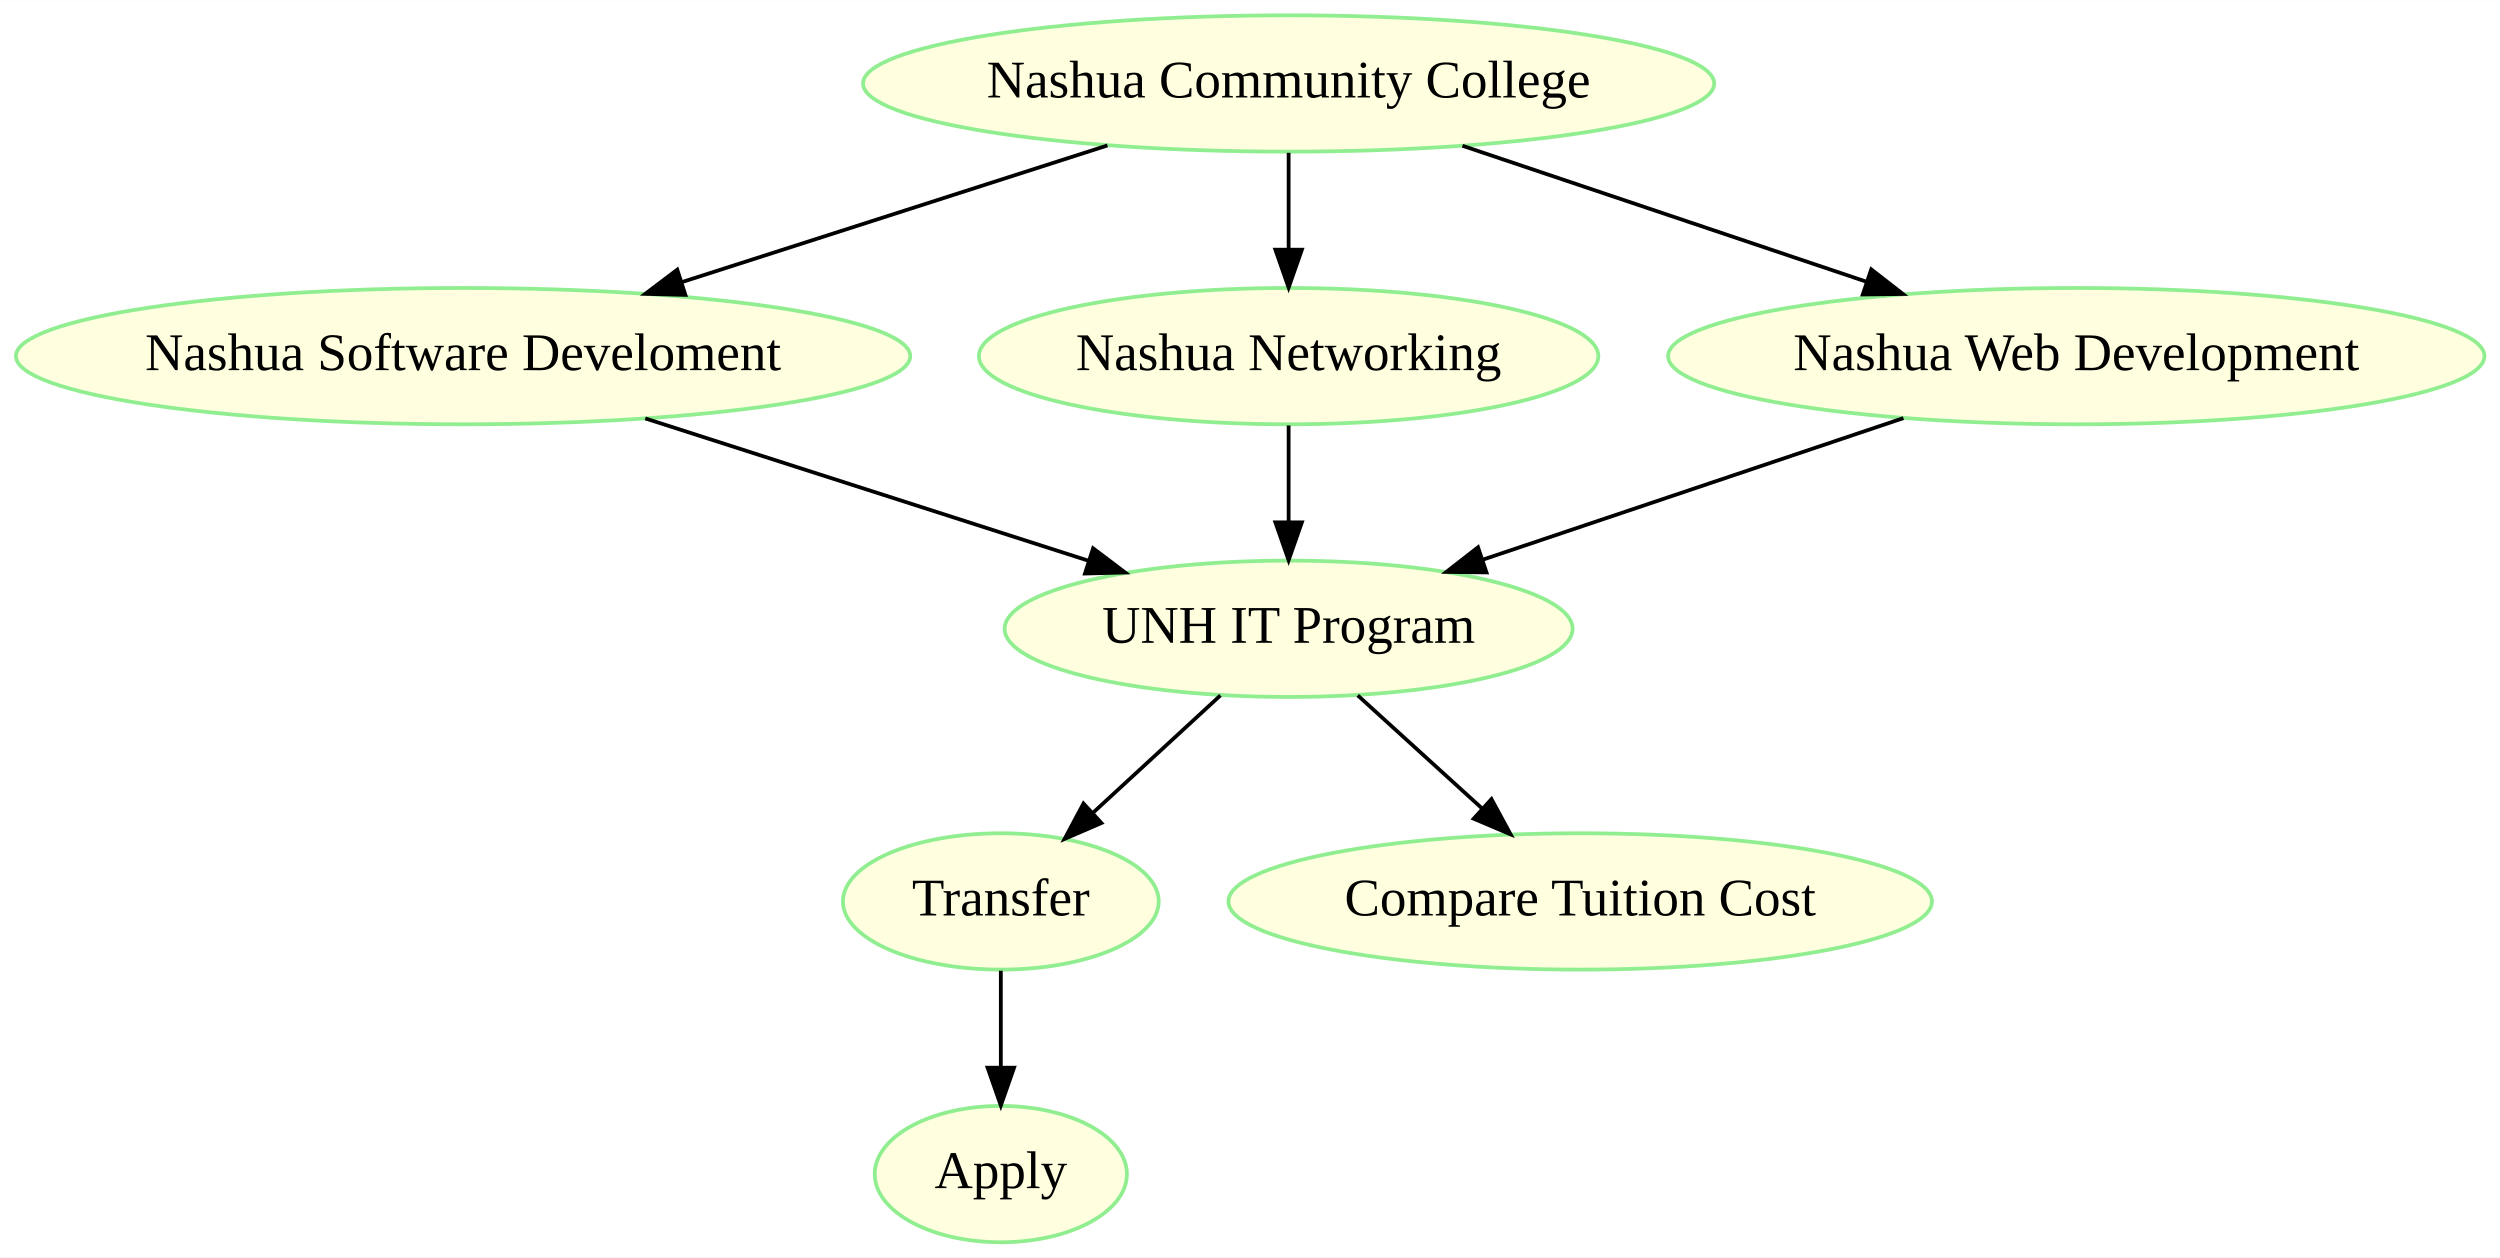
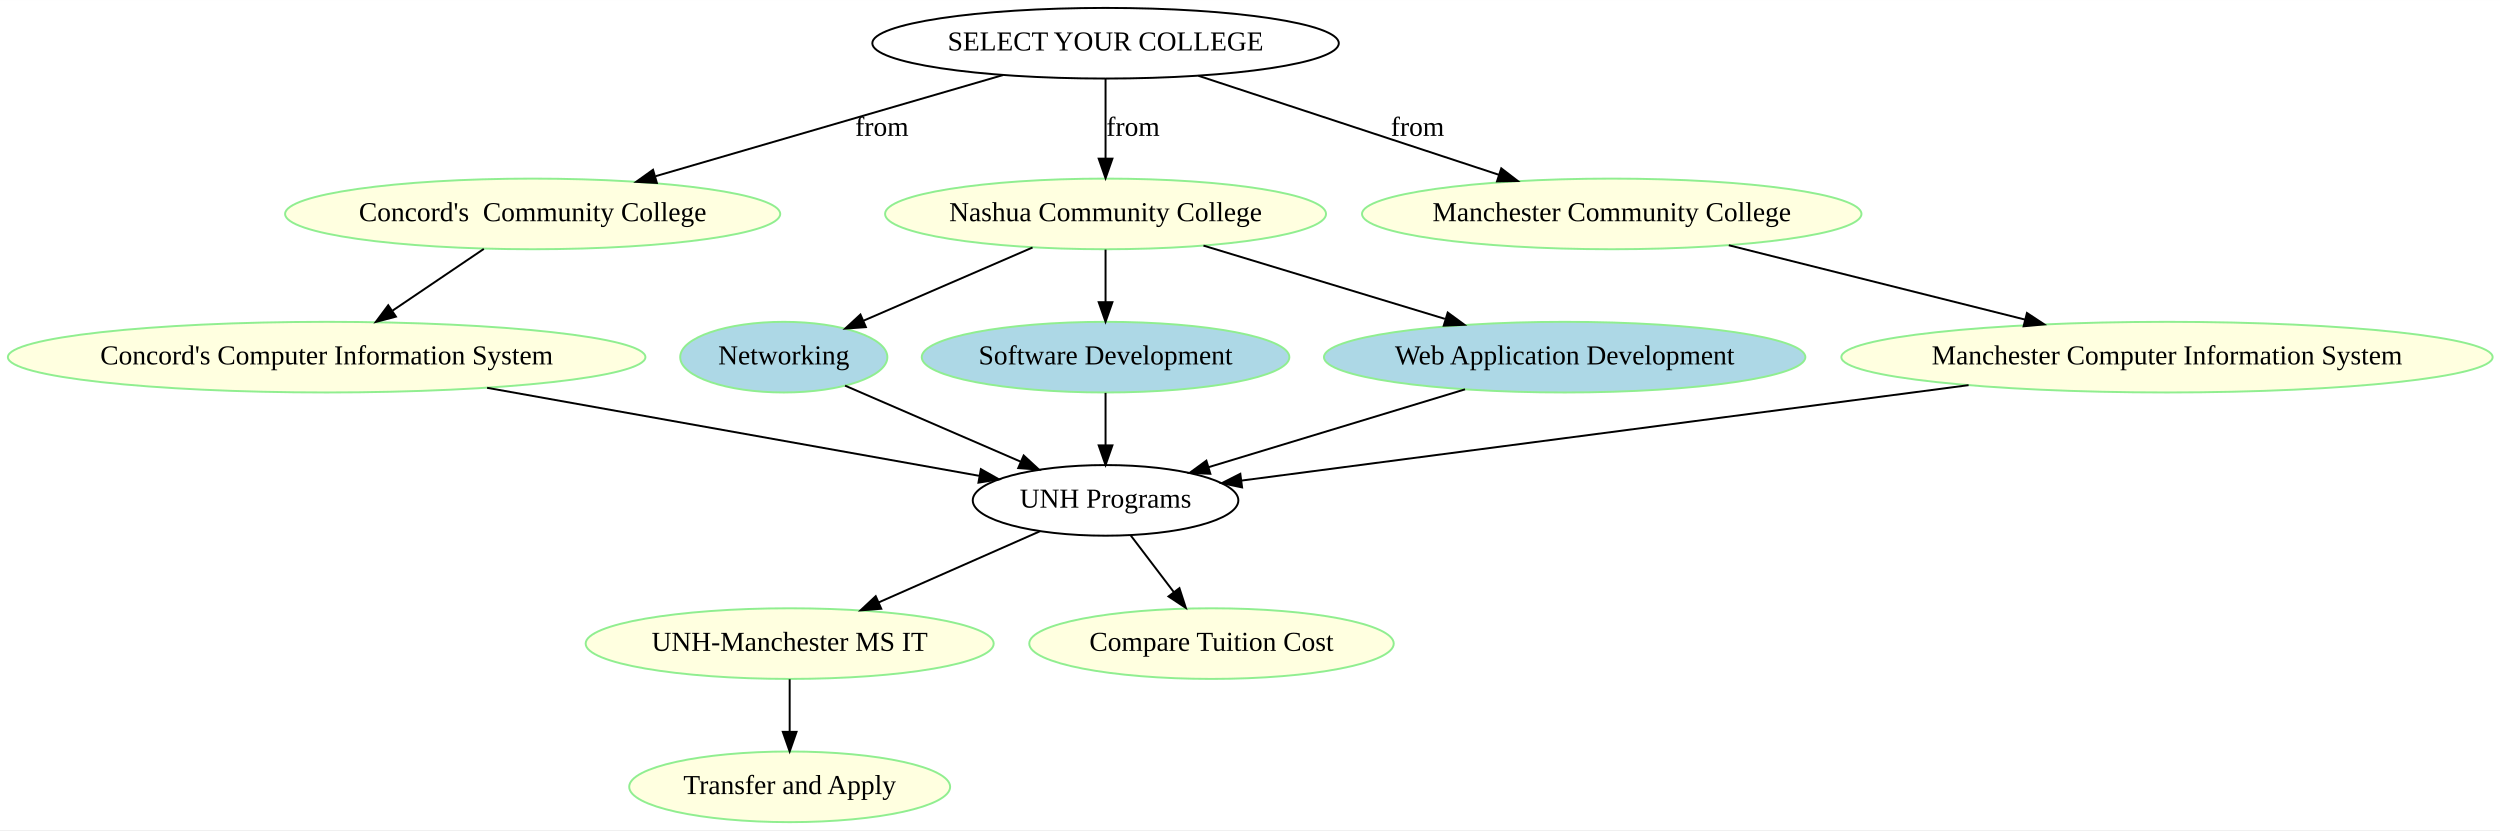
- <svg xmlns="http://www.w3.org/2000/svg" xmlns:xlink="http://www.w3.org/1999/xlink" width="660pt" height="332pt" viewBox="0.00 0.00 660.18 332.00">
-   <g id="graph0" class="graph" transform="scale(1 1) rotate(0) translate(4 328)">
-     <polygon fill="white" stroke="none" points="-4,4 -4,-328 656.18,-328 656.18,4 -4,4" />
+ <svg xmlns="http://www.w3.org/2000/svg" xmlns:xlink="http://www.w3.org/1999/xlink" width="1274pt" height="423pt" viewBox="0.00 0.00 1274.22 423.00">
+   <g id="graph0" class="graph" transform="scale(1 1) rotate(0) translate(4 419)">
+     <polygon fill="white" stroke="none" points="-4,4 -4,-419 1270.22,-419 1270.22,4 -4,4" />
    <g id="node1" class="node">
-       <g id="a_node1">
-         <a xlink:href="https://www.nhtransfer.org/sites/nhtransfer.org/files/media/nhtransferapplication.pdf" xlink:title="Transfer">
-           <ellipse fill="lightyellow" stroke="lightgreen" cx="260.29" cy="-90" rx="41.693" ry="18" />
-           <text text-anchor="middle" x="260.29" y="-86.3" font-family="Times New Roman,serif" font-size="14.00">Transfer</text>
+       <ellipse fill="none" stroke="black" cx="559.486" cy="-397" rx="118.879" ry="18" />
+       <text text-anchor="middle" x="559.486" y="-393.3" font-family="Times New Roman,serif" font-size="14.00">SELECT YOUR COLLEGE </text>
+     </g>
+     <g id="node2" class="node">
+       <g id="a_node2">
+         <a xlink:href="/transfer_college?college=nhit" xlink:title="Concord's  Community College">
+           <ellipse fill="lightyellow" stroke="lightgreen" cx="267.486" cy="-310" rx="126.178" ry="18" />
+           <text text-anchor="middle" x="267.486" y="-306.3" font-family="Times New Roman,serif" font-size="14.00">Concord's  Community College</text>
        </a>
      </g>
    </g>
-     <g id="node5" class="node">
-       <g id="a_node5">
-         <a xlink:href="/index.html" xlink:title="Apply">
-           <ellipse fill="lightyellow" stroke="lightgreen" cx="260.29" cy="-18" rx="33.295" ry="18" />
-           <text text-anchor="middle" x="260.29" y="-14.3" font-family="Times New Roman,serif" font-size="14.00">Apply</text>
+     <g id="edge1" class="edge">
+       <path fill="none" stroke="black" d="M507.282,-380.804C457.658,-366.359 382.965,-344.616 330.149,-329.241" />
+       <polygon fill="black" stroke="black" points="330.802,-325.786 320.222,-326.351 328.845,-332.507 330.802,-325.786" />
+       <text text-anchor="middle" x="445.486" y="-349.8" font-family="Times New Roman,serif" font-size="14.00">from</text>
+     </g>
+     <g id="node3" class="node">
+       <g id="a_node3">
+         <a xlink:href="/transfer_college?college=nashua" xlink:title="Nashua Community College">
+           <ellipse fill="lightyellow" stroke="lightgreen" cx="559.486" cy="-310" rx="112.38" ry="18" />
+           <text text-anchor="middle" x="559.486" y="-306.3" font-family="Times New Roman,serif" font-size="14.00">Nashua Community College</text>
+         </a>
+       </g>
+     </g>
+     <g id="edge2" class="edge">
+       <path fill="none" stroke="black" d="M559.486,-378.799C559.486,-367.163 559.486,-351.548 559.486,-338.237" />
+       <polygon fill="black" stroke="black" points="562.986,-338.175 559.486,-328.175 555.986,-338.175 562.986,-338.175" />
+       <text text-anchor="middle" x="573.486" y="-349.8" font-family="Times New Roman,serif" font-size="14.00">from</text>
+     </g>
+     <g id="node4" class="node">
+       <g id="a_node4">
+         <a xlink:href="/transfer_college?college=mcc" xlink:title="Manchester Community College">
+           <ellipse fill="lightyellow" stroke="lightgreen" cx="817.486" cy="-310" rx="127.277" ry="18" />
+           <text text-anchor="middle" x="817.486" y="-306.3" font-family="Times New Roman,serif" font-size="14.00">Manchester Community College</text>
+         </a>
+       </g>
+     </g>
+     <g id="edge3" class="edge">
+       <path fill="none" stroke="black" d="M606.807,-380.41C649.995,-366.181 713.934,-345.116 760.037,-329.927" />
+       <polygon fill="black" stroke="black" points="761.188,-333.233 769.591,-326.779 758.998,-326.584 761.188,-333.233" />
+       <text text-anchor="middle" x="718.486" y="-349.8" font-family="Times New Roman,serif" font-size="14.00">from</text>
+     </g>
+     <g id="node9" class="node">
+       <g id="a_node9">
+         <a xlink:href="https://manchester.unh.edu/sites/default/files/media/nhti_cis_pathways_0.pdf" xlink:title="Concord's Computer Information System">
+           <ellipse fill="lightyellow" stroke="lightgreen" cx="162.486" cy="-237" rx="162.471" ry="18" />
+           <text text-anchor="middle" x="162.486" y="-233.3" font-family="Times New Roman,serif" font-size="14.00">Concord's Computer Information System</text>
+         </a>
+       </g>
+     </g>
+     <g id="edge5" class="edge">
+       <path fill="none" stroke="black" d="M242.602,-292.174C228.712,-282.781 211.216,-270.951 196.12,-260.743" />
+       <polygon fill="black" stroke="black" points="197.799,-257.653 187.554,-254.951 193.878,-263.452 197.799,-257.653" />
+     </g>
+     <g id="node10" class="node">
+       <g id="a_node10">
+         <a xlink:href="https://manchester.unh.edu/sites/default/files/media/ncc_comp_net_cis_pathways_0.pdf " xlink:title="Networking">
+           <ellipse fill="lightblue" stroke="lightgreen" cx="395.486" cy="-237" rx="52.791" ry="18" />
+           <text text-anchor="middle" x="395.486" y="-233.3" font-family="Times New Roman,serif" font-size="14.00">Networking</text>
+         </a>
+       </g>
+     </g>
+     <g id="edge7" class="edge">
+       <path fill="none" stroke="black" d="M522.271,-292.889C496.6,-281.775 462.48,-267.004 436.103,-255.584" />
+       <polygon fill="black" stroke="black" points="437.333,-252.303 426.766,-251.542 434.552,-258.727 437.333,-252.303" />
+     </g>
+     <g id="node11" class="node">
+       <g id="a_node11">
+         <a xlink:href="https://manchester.unh.edu/sites/default/files/media/ncc_software_dev_cis_pathways_0.pdf" xlink:title="Software Development">
+           <ellipse fill="lightblue" stroke="lightgreen" cx="559.486" cy="-237" rx="93.683" ry="18" />
+           <text text-anchor="middle" x="559.486" y="-233.3" font-family="Times New Roman,serif" font-size="14.00">Software Development</text>
+         </a>
+       </g>
+     </g>
+     <g id="edge8" class="edge">
+       <path fill="none" stroke="black" d="M559.486,-291.813C559.486,-283.789 559.486,-274.047 559.486,-265.069" />
+       <polygon fill="black" stroke="black" points="562.986,-265.029 559.486,-255.029 555.986,-265.029 562.986,-265.029" />
+     </g>
+     <g id="node12" class="node">
+       <g id="a_node12">
+         <a xlink:href="https://manchester.unh.edu/sites/default/files/media/ncc_web_app_cis_pathways_0.pdf" xlink:title="Web Application Development">
+           <ellipse fill="lightblue" stroke="lightgreen" cx="793.486" cy="-237" rx="122.678" ry="18" />
+           <text text-anchor="middle" x="793.486" y="-233.3" font-family="Times New Roman,serif" font-size="14.00">Web Application Development</text>
        </a>
      </g>
    </g>
    <g id="edge9" class="edge">
-       <path fill="none" stroke="black" d="M260.29,-71.697C260.29,-63.983 260.29,-54.712 260.29,-46.112" />
-       <polygon fill="black" stroke="black" points="263.79,-46.104 260.29,-36.104 256.79,-46.104 263.79,-46.104" />
+       <path fill="none" stroke="black" d="M609.397,-293.856C645.376,-282.939 694.138,-268.144 732.438,-256.523" />
+       <polygon fill="black" stroke="black" points="733.885,-259.741 742.438,-253.489 731.853,-253.043 733.885,-259.741" />
    </g>
-     <g id="node2" class="node">
-       <g id="a_node2">
-         <a xlink:href="https://manchester.unh.edu/costs" xlink:title="Compare Tuition Cost">
-           <ellipse fill="lightyellow" stroke="lightgreen" cx="413.29" cy="-90" rx="92.883" ry="18" />
-           <text text-anchor="middle" x="413.29" y="-86.3" font-family="Times New Roman,serif" font-size="14.00">Compare Tuition Cost</text>
+     <g id="node13" class="node">
+       <g id="a_node13">
+         <a xlink:href="https://manchester.unh.edu/sites/default/files/media/mcc_cis_pathways.pdf" xlink:title="Manchester Computer Information System">
+           <ellipse fill="lightyellow" stroke="lightgreen" cx="1100.49" cy="-237" rx="165.971" ry="18" />
+           <text text-anchor="middle" x="1100.49" y="-233.3" font-family="Times New Roman,serif" font-size="14.00">Manchester Computer Information System</text>
        </a>
      </g>
    </g>
-     <g id="node3" class="node">
-       <g id="a_node3">
-         <a xlink:href="https://manchester.unh.edu/academics/degree-programs/information-technology" xlink:title="UNH IT Program">
-           <ellipse fill="lightyellow" stroke="lightgreen" cx="336.29" cy="-162" rx="74.987" ry="18" />
-           <text text-anchor="middle" x="336.29" y="-158.3" font-family="Times New Roman,serif" font-size="14.00">UNH IT Program</text>
-         </a>
-       </g>
+     <g id="edge13" class="edge">
+       <path fill="none" stroke="black" d="M877.157,-294.029C921.213,-282.976 981.395,-267.878 1028.18,-256.139" />
+       <polygon fill="black" stroke="black" points="1029.11,-259.516 1037.96,-253.688 1027.4,-252.727 1029.11,-259.516" />
    </g>
-     <g id="edge7" class="edge">
-       <path fill="none" stroke="black" d="M318.279,-144.411C308.247,-135.172 295.618,-123.539 284.708,-113.491" />
-       <polygon fill="black" stroke="black" points="286.856,-110.711 277.13,-106.511 282.114,-115.86 286.856,-110.711" />
-     </g>
-     <g id="edge8" class="edge">
-       <path fill="none" stroke="black" d="M354.537,-144.411C364.343,-135.497 376.599,-124.355 387.376,-114.558" />
-       <polygon fill="black" stroke="black" points="389.861,-117.029 394.906,-107.713 385.152,-111.849 389.861,-117.029" />
-     </g>
-     <g id="node4" class="node">
-       <g id="a_node4">
-         <a xlink:href="/transfer_college?college=nashua" xlink:title="Nashua Community College">
-           <ellipse fill="lightyellow" stroke="lightgreen" cx="336.29" cy="-306" rx="112.38" ry="18" />
-           <text text-anchor="middle" x="336.29" y="-302.3" font-family="Times New Roman,serif" font-size="14.00">Nashua Community College</text>
+     <g id="node5" class="node">
+       <g id="a_node5">
+         <a xlink:href="https://www.nhtransfer.org/sites/nhtransfer.org/files/media/nhtransferapplication.pdf" xlink:title="Transfer and Apply">
+           <ellipse fill="lightyellow" stroke="lightgreen" cx="398.486" cy="-18" rx="81.786" ry="18" />
+           <text text-anchor="middle" x="398.486" y="-14.3" font-family="Times New Roman,serif" font-size="14.00">Transfer and Apply</text>
        </a>
      </g>
    </g>
    <g id="node6" class="node">
      <g id="a_node6">
-         <a xlink:href="https://manchester.unh.edu/sites/default/files/media/ncc_software_dev_cis_pathways_0.pdf" xlink:title="Nashua Software Develoment">
-           <ellipse fill="lightyellow" stroke="lightgreen" cx="118.29" cy="-234" rx="118.079" ry="18" />
-           <text text-anchor="middle" x="118.29" y="-230.3" font-family="Times New Roman,serif" font-size="14.00">Nashua Software Develoment</text>
+         <a xlink:href="https://manchester.unh.edu/academics/degree-programs/information-technology" xlink:title="UNH-Manchester MS IT ">
+           <ellipse fill="lightyellow" stroke="lightgreen" cx="398.486" cy="-91" rx="103.982" ry="18" />
+           <text text-anchor="middle" x="398.486" y="-87.3" font-family="Times New Roman,serif" font-size="14.00">UNH-Manchester MS IT </text>
        </a>
      </g>
    </g>
-     <g id="edge1" class="edge">
-       <path fill="none" stroke="black" d="M288.448,-289.638C255.339,-279.007 211.099,-264.801 176.027,-253.54" />
-       <polygon fill="black" stroke="black" points="176.986,-250.172 166.395,-250.447 174.846,-256.837 176.986,-250.172" />
+     <g id="edge16" class="edge">
+       <path fill="none" stroke="black" d="M398.486,-72.813C398.486,-64.79 398.486,-55.047 398.486,-46.069" />
+       <polygon fill="black" stroke="black" points="401.986,-46.029 398.486,-36.029 394.986,-46.029 401.986,-46.029" />
    </g>
    <g id="node7" class="node">
-       <g id="a_node7">
-         <a xlink:href="https://manchester.unh.edu/sites/default/files/media/ncc_comp_net_cis_pathways_0.pdf" xlink:title="Nashua Networking">
-           <ellipse fill="lightyellow" stroke="lightgreen" cx="336.29" cy="-234" rx="81.786" ry="18" />
-           <text text-anchor="middle" x="336.29" y="-230.3" font-family="Times New Roman,serif" font-size="14.00">Nashua Networking</text>
+       <ellipse fill="none" stroke="black" cx="559.486" cy="-164" rx="67.688" ry="18" />
+       <text text-anchor="middle" x="559.486" y="-160.3" font-family="Times New Roman,serif" font-size="14.00">UNH Programs</text>
+     </g>
+     <g id="edge15" class="edge">
+       <path fill="none" stroke="black" d="M526.126,-148.289C502.337,-137.798 470.068,-123.567 443.928,-112.04" />
+       <polygon fill="black" stroke="black" points="445.164,-108.76 434.601,-107.927 442.339,-115.164 445.164,-108.76" />
+     </g>
+     <g id="node8" class="node">
+       <g id="a_node8">
+         <a xlink:href="https://manchester.unh.edu/costs" xlink:title="Compare Tuition Cost">
+           <ellipse fill="lightyellow" stroke="lightgreen" cx="613.486" cy="-91" rx="92.883" ry="18" />
+           <text text-anchor="middle" x="613.486" y="-87.3" font-family="Times New Roman,serif" font-size="14.00">Compare Tuition Cost</text>
        </a>
      </g>
    </g>
-     <g id="edge2" class="edge">
-       <path fill="none" stroke="black" d="M336.29,-287.697C336.29,-279.983 336.29,-270.712 336.29,-262.112" />
-       <polygon fill="black" stroke="black" points="339.79,-262.104 336.29,-252.104 332.79,-262.104 339.79,-262.104" />
-     </g>
-     <g id="node8" class="node">
-       <g id="a_node8">
-         <a xlink:href="https://manchester.unh.edu/sites/default/files/media/ncc_web_app_cis_pathways_0.pdf" xlink:title="Nashua Web Development">
-           <ellipse fill="lightyellow" stroke="lightgreen" cx="544.29" cy="-234" rx="107.781" ry="18" />
-           <text text-anchor="middle" x="544.29" y="-230.3" font-family="Times New Roman,serif" font-size="14.00">Nashua Web Development</text>
-         </a>
-       </g>
-     </g>
-     <g id="edge3" class="edge">
-       <path fill="none" stroke="black" d="M382.193,-289.552C413.662,-278.961 455.579,-264.854 488.904,-253.639" />
-       <polygon fill="black" stroke="black" points="490.141,-256.916 498.503,-250.409 487.909,-250.281 490.141,-256.916" />
-     </g>
    <g id="edge4" class="edge">
-       <path fill="none" stroke="black" d="M166.4,-217.552C201.013,-206.437 247.687,-191.45 283.356,-179.997" />
-       <polygon fill="black" stroke="black" points="284.654,-183.256 293.105,-176.867 282.513,-176.592 284.654,-183.256" />
-     </g>
-     <g id="edge5" class="edge">
-       <path fill="none" stroke="black" d="M336.29,-215.697C336.29,-207.983 336.29,-198.712 336.29,-190.112" />
-       <polygon fill="black" stroke="black" points="339.79,-190.104 336.29,-180.104 332.79,-190.104 339.79,-190.104" />
+       <path fill="none" stroke="black" d="M572.283,-146.174C578.844,-137.547 586.97,-126.863 594.266,-117.27" />
+       <polygon fill="black" stroke="black" points="597.137,-119.277 600.405,-109.198 591.566,-115.039 597.137,-119.277" />
    </g>
    <g id="edge6" class="edge">
-       <path fill="none" stroke="black" d="M498.643,-217.638C465.881,-206.613 421.697,-191.743 387.694,-180.3" />
-       <polygon fill="black" stroke="black" points="388.537,-176.89 377.943,-177.018 386.304,-183.525 388.537,-176.89" />
+       <path fill="none" stroke="black" d="M244.263,-221.375C318.533,-208.092 426.616,-188.763 494.961,-176.54" />
+       <polygon fill="black" stroke="black" points="495.935,-179.921 505.162,-174.715 494.702,-173.03 495.935,-179.921" />
+     </g>
+     <g id="edge10" class="edge">
+       <path fill="none" stroke="black" d="M426.719,-222.478C452.102,-211.489 488.185,-195.868 516.329,-183.684" />
+       <polygon fill="black" stroke="black" points="517.756,-186.88 525.542,-179.695 514.975,-180.456 517.756,-186.88" />
+     </g>
+     <g id="edge11" class="edge">
+       <path fill="none" stroke="black" d="M559.486,-218.813C559.486,-210.789 559.486,-201.047 559.486,-192.069" />
+       <polygon fill="black" stroke="black" points="562.986,-192.029 559.486,-182.029 555.986,-192.029 562.986,-192.029" />
+     </g>
+     <g id="edge12" class="edge">
+       <path fill="none" stroke="black" d="M742.711,-220.594C704.05,-208.863 651.003,-192.768 611.934,-180.914" />
+       <polygon fill="black" stroke="black" points="612.905,-177.551 602.32,-177.997 610.873,-184.249 612.905,-177.551" />
+     </g>
+     <g id="edge14" class="edge">
+       <path fill="none" stroke="black" d="M999.362,-222.729C891.216,-208.536 722.63,-186.411 628.677,-174.081" />
+       <polygon fill="black" stroke="black" points="629.081,-170.604 618.71,-172.773 628.17,-177.544 629.081,-170.604" />
    </g>
  </g>
</svg>
